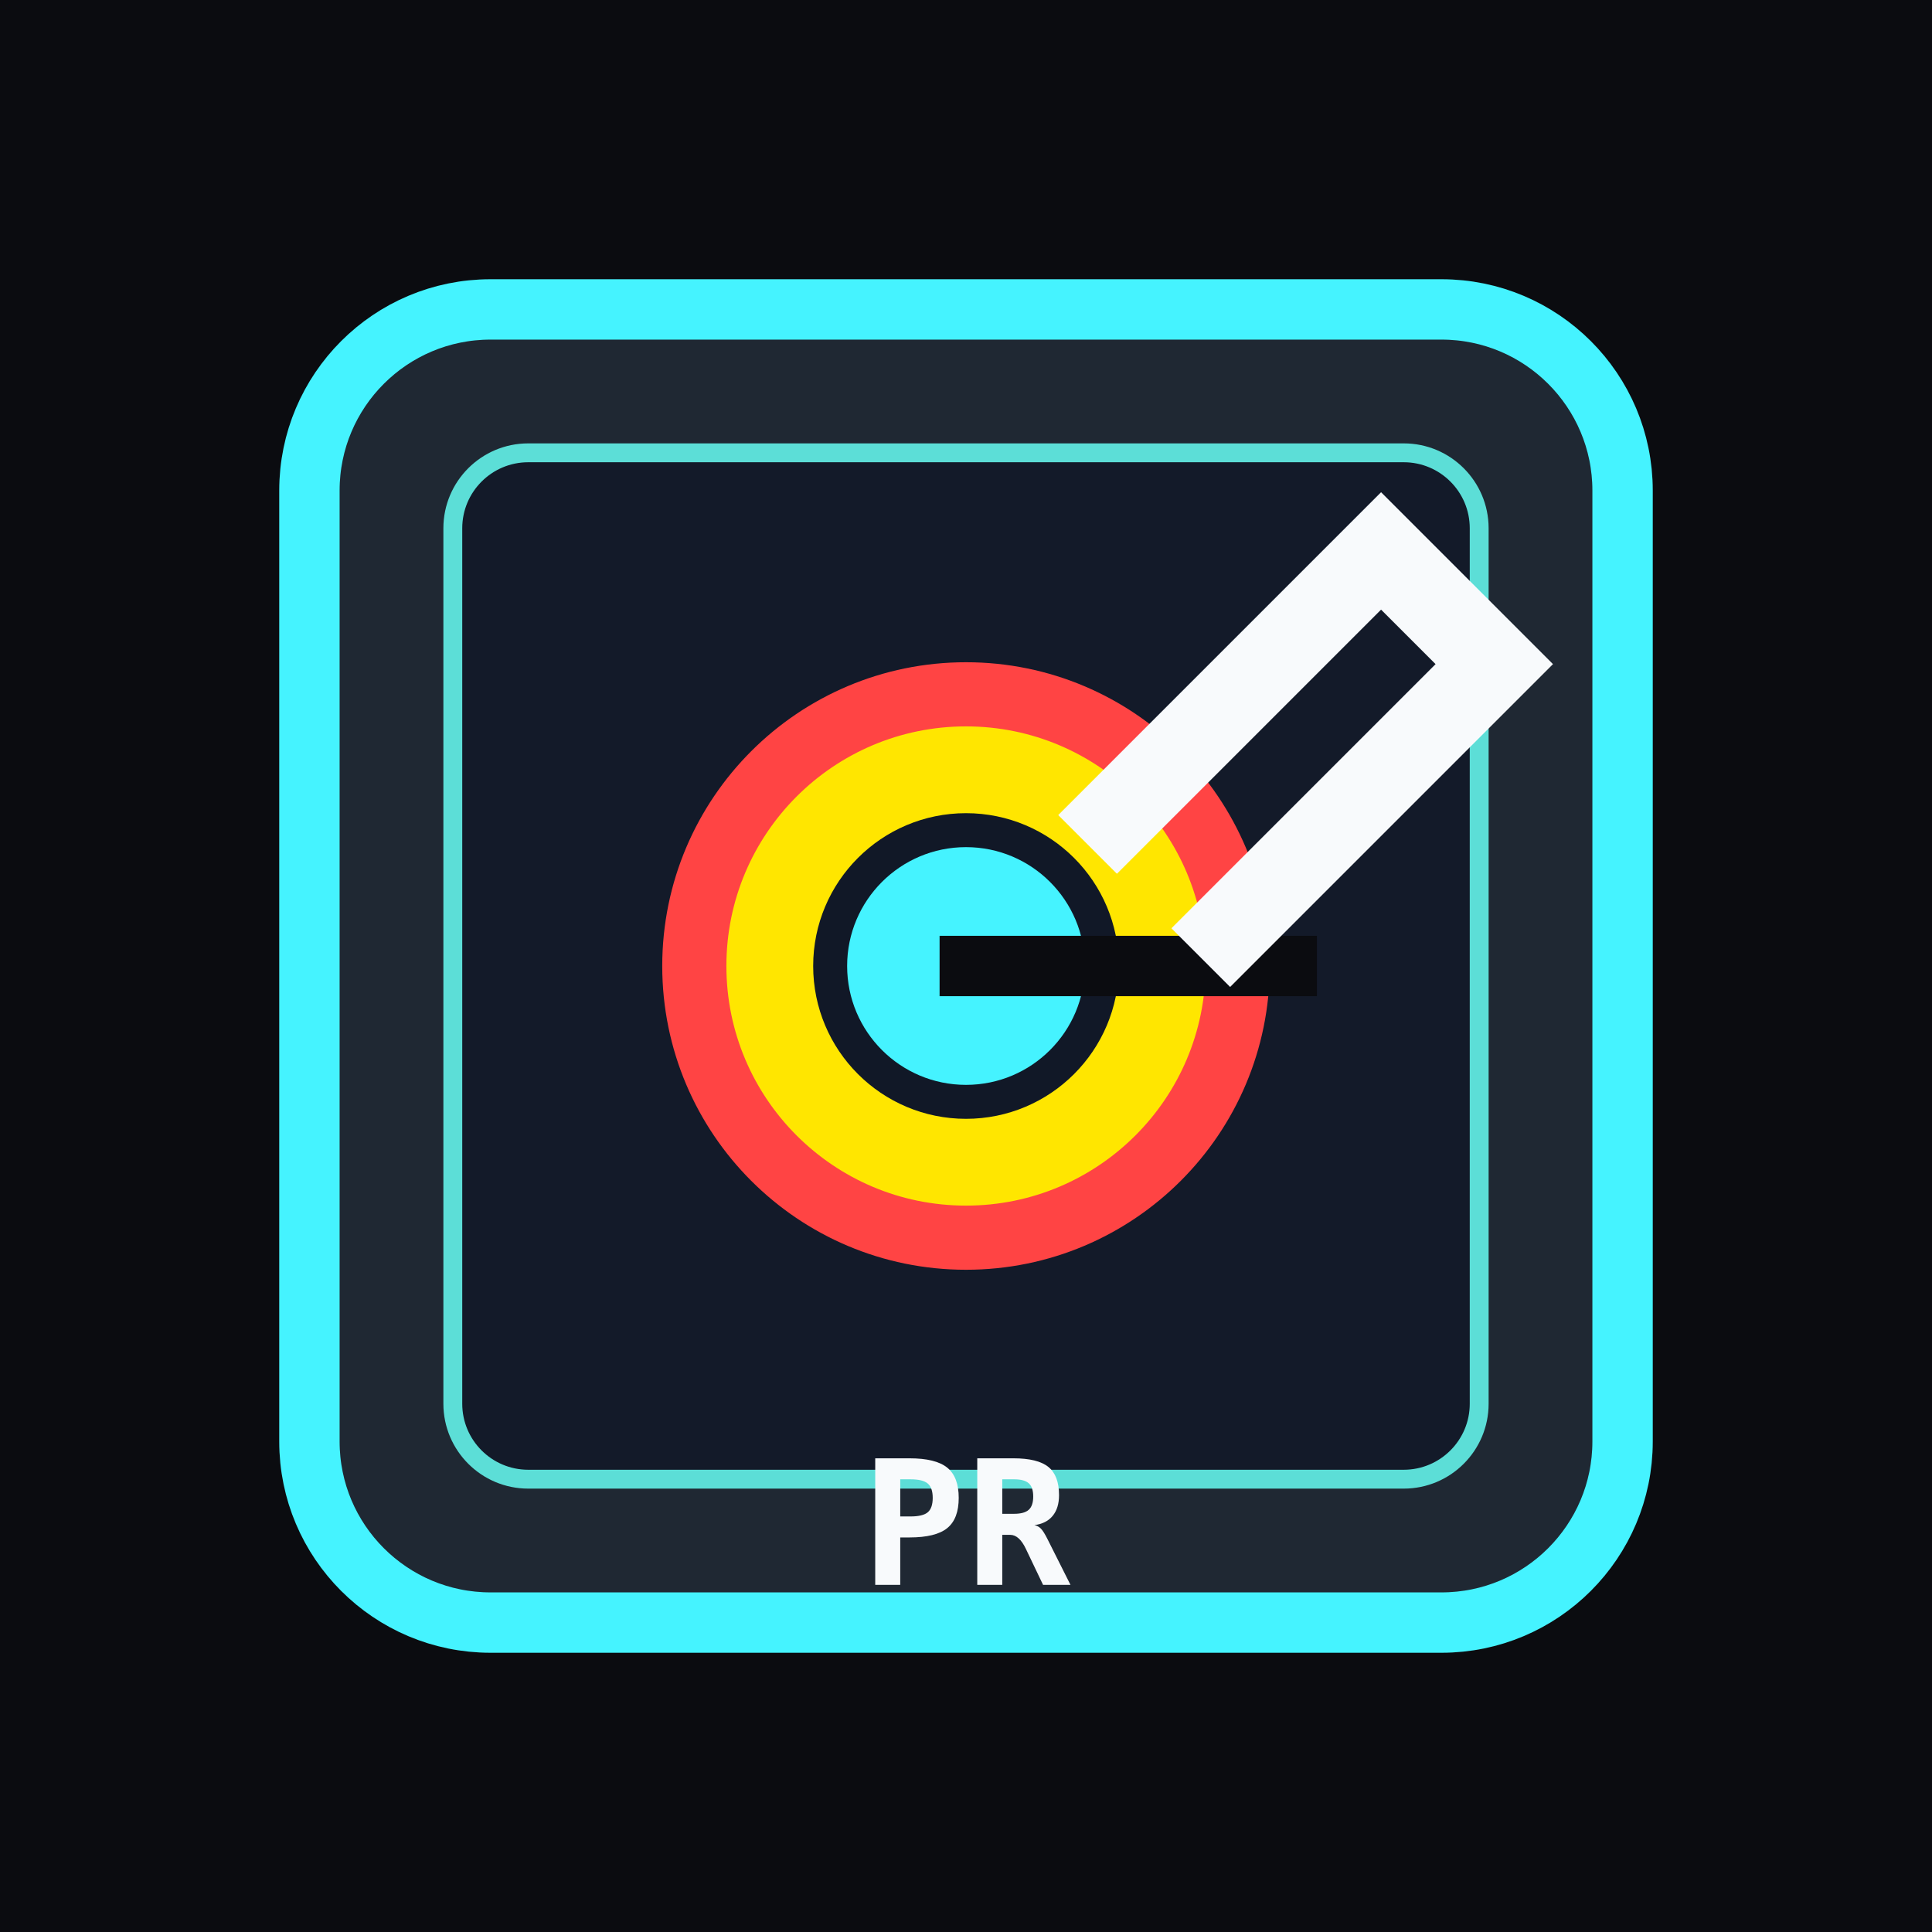
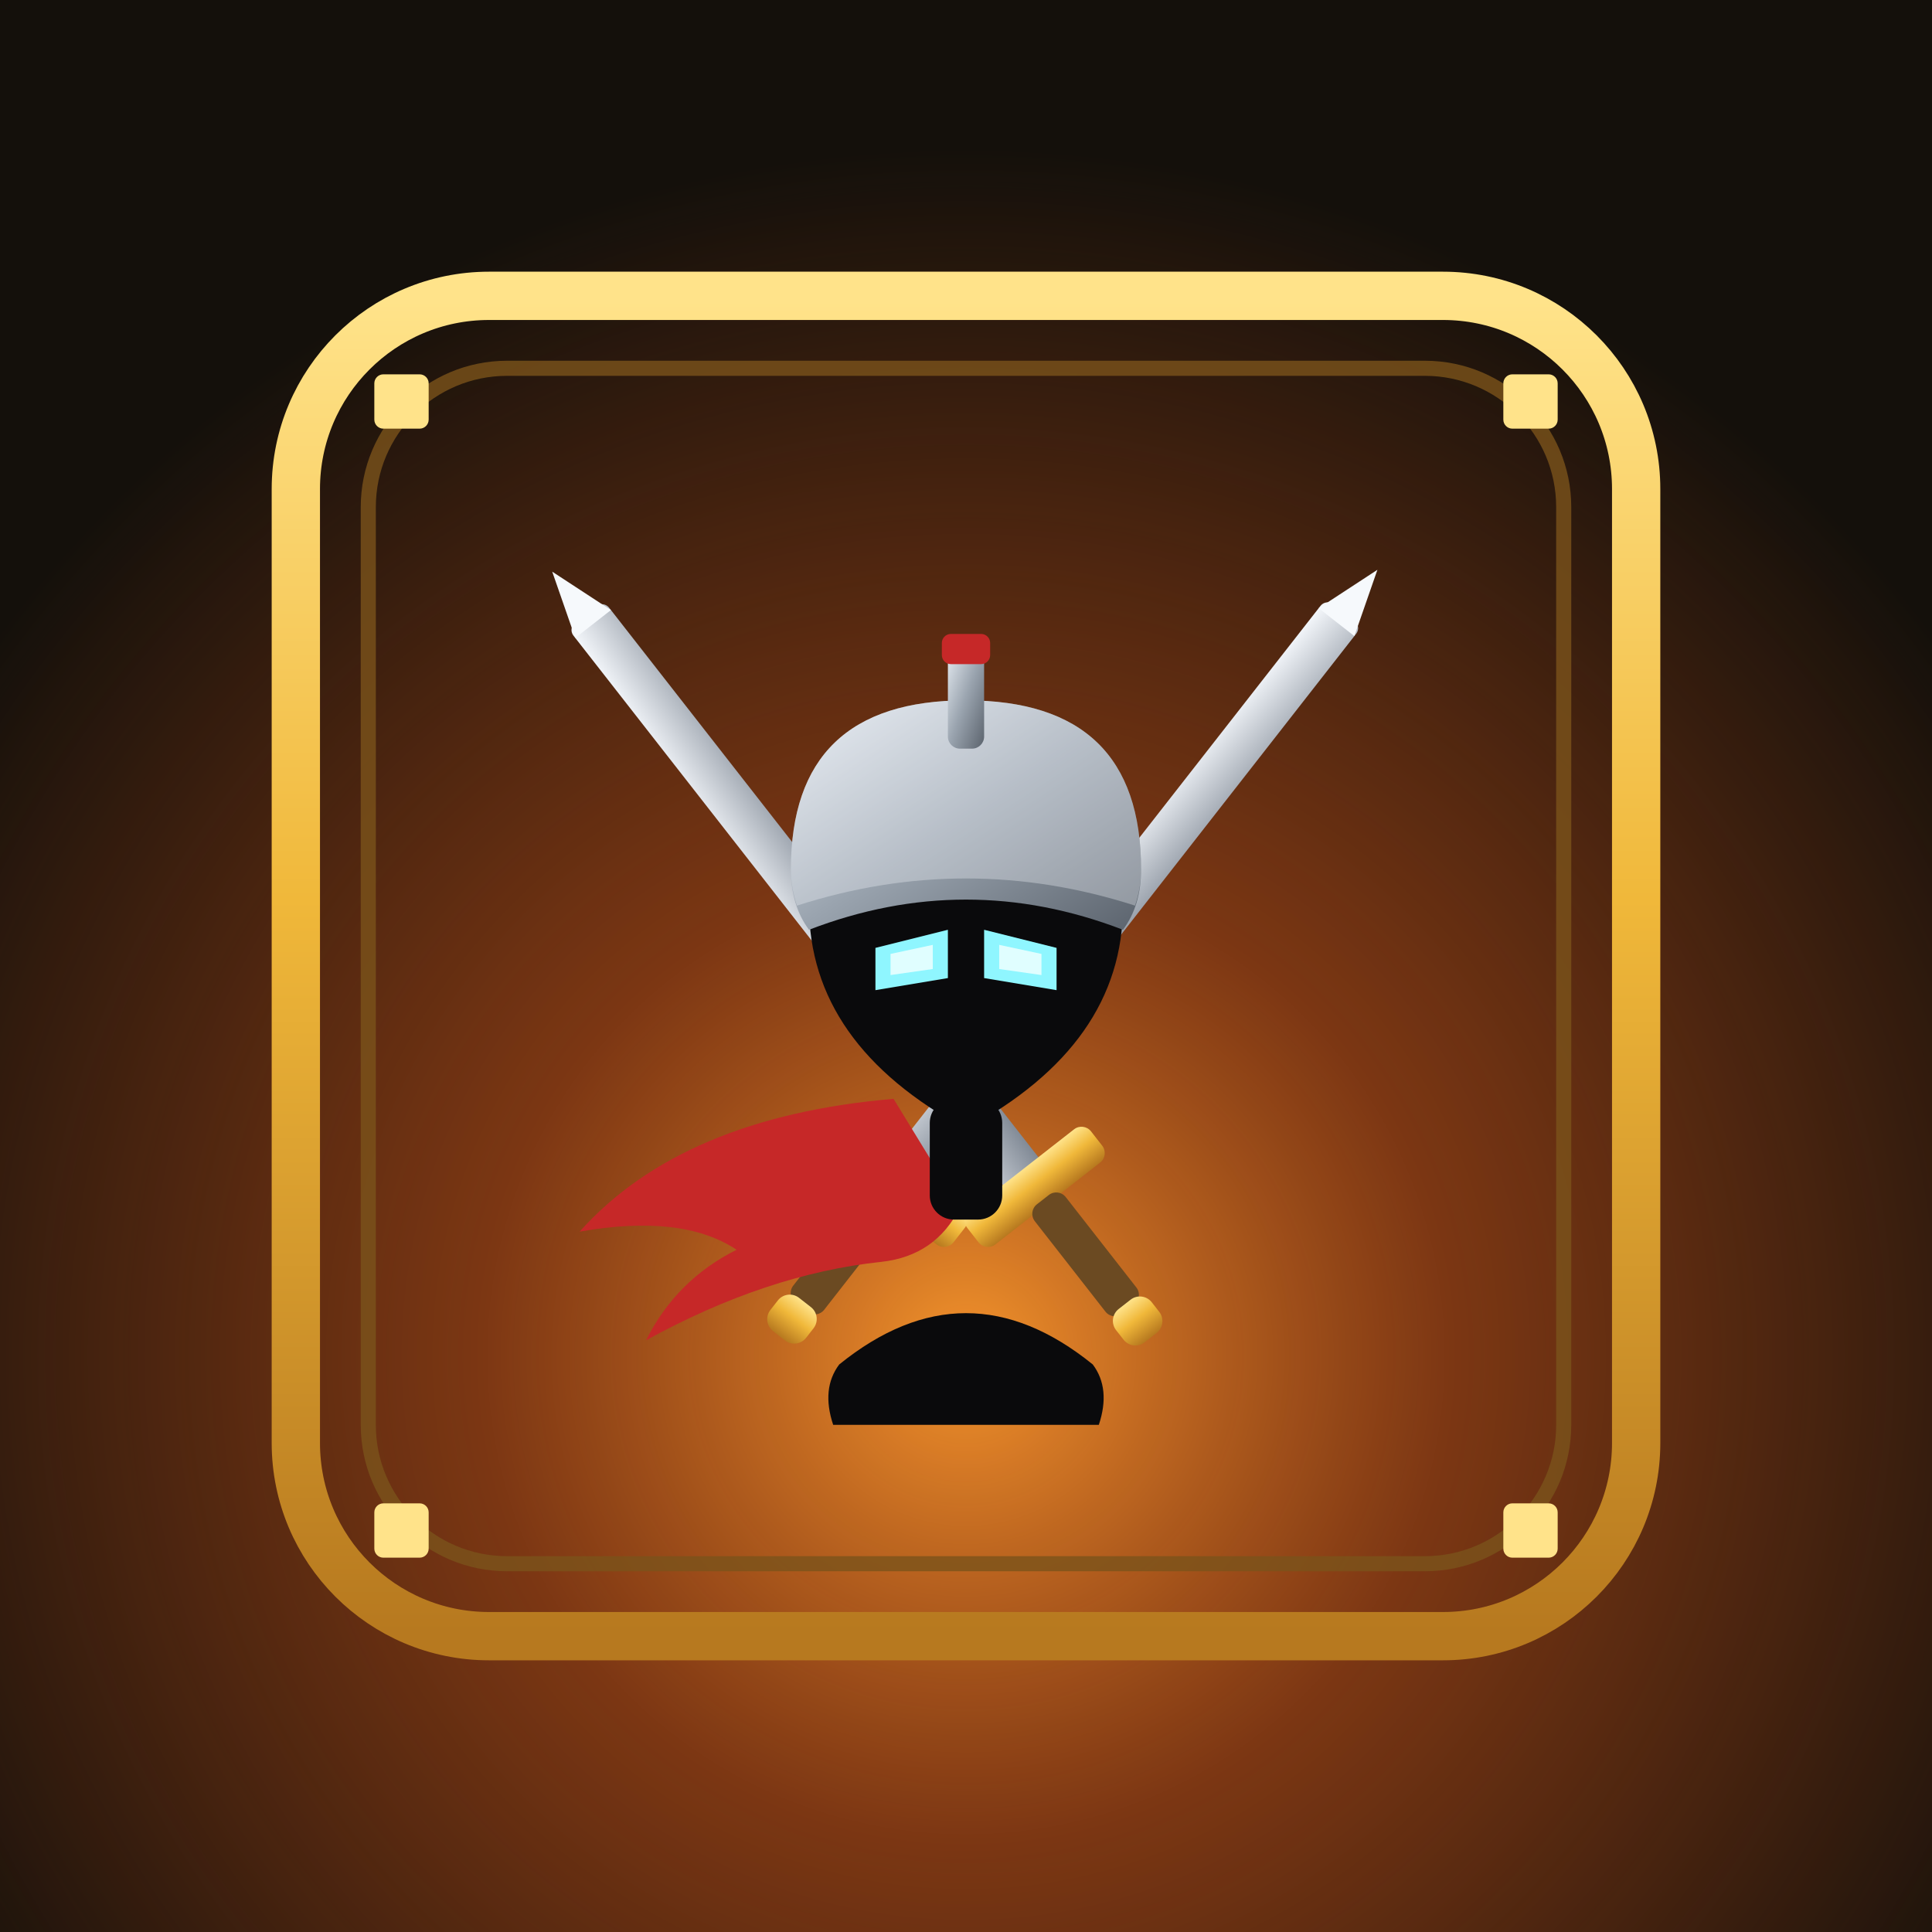
<svg xmlns="http://www.w3.org/2000/svg" viewBox="0 0 512 512" role="img" aria-label="CRAFTROYALE">
-   <rect width="512" height="512" fill="#0b0c10" />
-   <rect x="82" y="82" width="348" height="348" rx="48" fill="#1f2833" stroke="#45f3ff" stroke-width="16" />
-   <rect x="120" y="120" width="272" height="272" rx="20" fill="#111827" stroke="#66fcf1" stroke-width="5" opacity=".86" />
-   <circle cx="256" cy="256" r="72" fill="#ffe600" stroke="#ff4444" stroke-width="17" />
-   <circle cx="256" cy="256" r="36" fill="#45f3ff" stroke="#111827" stroke-width="9" />
-   <path d="M257 256h84" stroke="#0b0c10" stroke-width="16" stroke-linecap="square" />
-   <path d="M296 216l70-70 30 30-70 70" fill="none" stroke="#f8fafc" stroke-width="22" stroke-linecap="square" stroke-linejoin="miter" />
-   <text x="256" y="420" fill="#f8fafc" font-family="monospace" font-size="46" font-weight="800" text-anchor="middle">PR</text>
+   <defs>
+     <linearGradient id="gold" x1="0" y1="0" x2="0" y2="1">
+       <stop offset="0" stop-color="#ffe38a" />
+       <stop offset=".45" stop-color="#f0b83a" />
+       <stop offset="1" stop-color="#b7791f" />
+     </linearGradient>
+     <linearGradient id="metal" x1="0" y1="0" x2="1" y2="1">
+       <stop offset="0" stop-color="#e7edf3" />
+       <stop offset=".5" stop-color="#9aa4af" />
+       <stop offset="1" stop-color="#5b636d" />
+     </linearGradient>
+     <linearGradient id="blade" x1="0" y1="0" x2="1" y2="1">
+       <stop offset="0" stop-color="#f4f7fb" />
+       <stop offset="1" stop-color="#7f8894" />
+     </linearGradient>
+     <radialGradient id="forge" cx="50%" cy="70%" r="62%">
+       <stop offset="0" stop-color="#ff9a2e" stop-opacity=".95" />
+       <stop offset=".4" stop-color="#d2571a" stop-opacity=".55" />
+       <stop offset="1" stop-color="#d2571a" stop-opacity="0" />
+     </radialGradient>
+   </defs>
+   <rect width="512" height="512" fill="#14100b" />
+   <rect width="512" height="512" fill="url(#forge)" />
+   <g transform="translate(256 256) scale(0.8) translate(-256 -256)">
+     <rect x="34" y="34" width="444" height="444" rx="64" fill="none" stroke="url(#gold)" stroke-width="16" />
+     <rect x="58" y="58" width="396" height="396" rx="46" fill="none" stroke="#7a531a" stroke-width="5" opacity=".8" />
+     <g fill="#ffe38a">
+       <rect x="60" y="60" width="18" height="18" rx="3" />
+       <rect x="434" y="60" width="18" height="18" rx="3" />
+       <rect x="60" y="434" width="18" height="18" rx="3" />
+       <rect x="434" y="434" width="18" height="18" rx="3" />
+     </g>
+     <g transform="rotate(38 256 300)">
+       <rect x="248" y="96" width="15" height="238" rx="3" fill="url(#blade)" />
+       <polygon points="255.5,78 248,100 263,100" fill="#f6f9fc" />
+       <rect x="230" y="330" width="52" height="14" rx="4" fill="url(#gold)" />
+       <rect x="249" y="342" width="13" height="46" rx="4" fill="#6b4a22" />
+       <rect x="248" y="386" width="15" height="14" rx="5" fill="url(#gold)" />
+     </g>
+     <g transform="rotate(-38 256 300)">
+       <rect x="248" y="96" width="15" height="238" rx="3" fill="url(#blade)" />
+       <polygon points="255.5,78 248,100 263,100" fill="#f6f9fc" />
+       <rect x="230" y="330" width="52" height="14" rx="4" fill="url(#gold)" />
+       <rect x="249" y="342" width="13" height="46" rx="4" fill="#6b4a22" />
+       <rect x="248" y="386" width="15" height="14" rx="5" fill="url(#gold)" />
+     </g>
+     <path d="M232 300 q-70 6 -104 44 q34 -6 52 6 q-20 10 -30 30 q40 -22 78 -26 q18 -2 26 -18 z" fill="#c62828" />
+     <path d="M214 388 q42 -34 84 0 q6 8 2 20 h-88 q-4 -12 2 -20 z" fill="#0a0a0c" />
+     <rect x="244" y="300" width="24" height="40" rx="8" fill="#0a0a0c" />
+     <path d="M256 176 q52 0 52 60 q0 46 -52 74 q-52 -28 -52 -74 q0 -60 52 -60 z" fill="#0a0a0c" />
+     <path d="M256 168 q58 0 58 56 q0 12 -6 20 q-52 -20 -104 0 q-6 -8 -6 -20 q0 -56 58 -56 z" fill="url(#metal)" />
+     <path d="M256 168 q58 0 58 56 q0 6 -2 12 q-56 -18 -112 0 q-2 -6 -2 -12 q0 -56 58 -56 z" fill="#eef2f6" opacity=".35" />
+     <rect x="250" y="150" width="12" height="34" rx="4" fill="url(#metal)" />
+     <rect x="248" y="146" width="16" height="10" rx="3" fill="#c62828" />
+     <g fill="#8ff6ff">
+       <path d="M226 250 l24 -6 l0 16 l-24 4 z" />
+       <path d="M286 250 l-24 -6 l0 16 l24 4 z" />
+     </g>
+     <g fill="#e9ffff" opacity=".9">
+       <path d="M231 252 l14 -3 l0 8 l-14 2 z" />
+       <path d="M281 252 l-14 -3 l0 8 l14 2 z" />
+     </g>
+   </g>
</svg>
